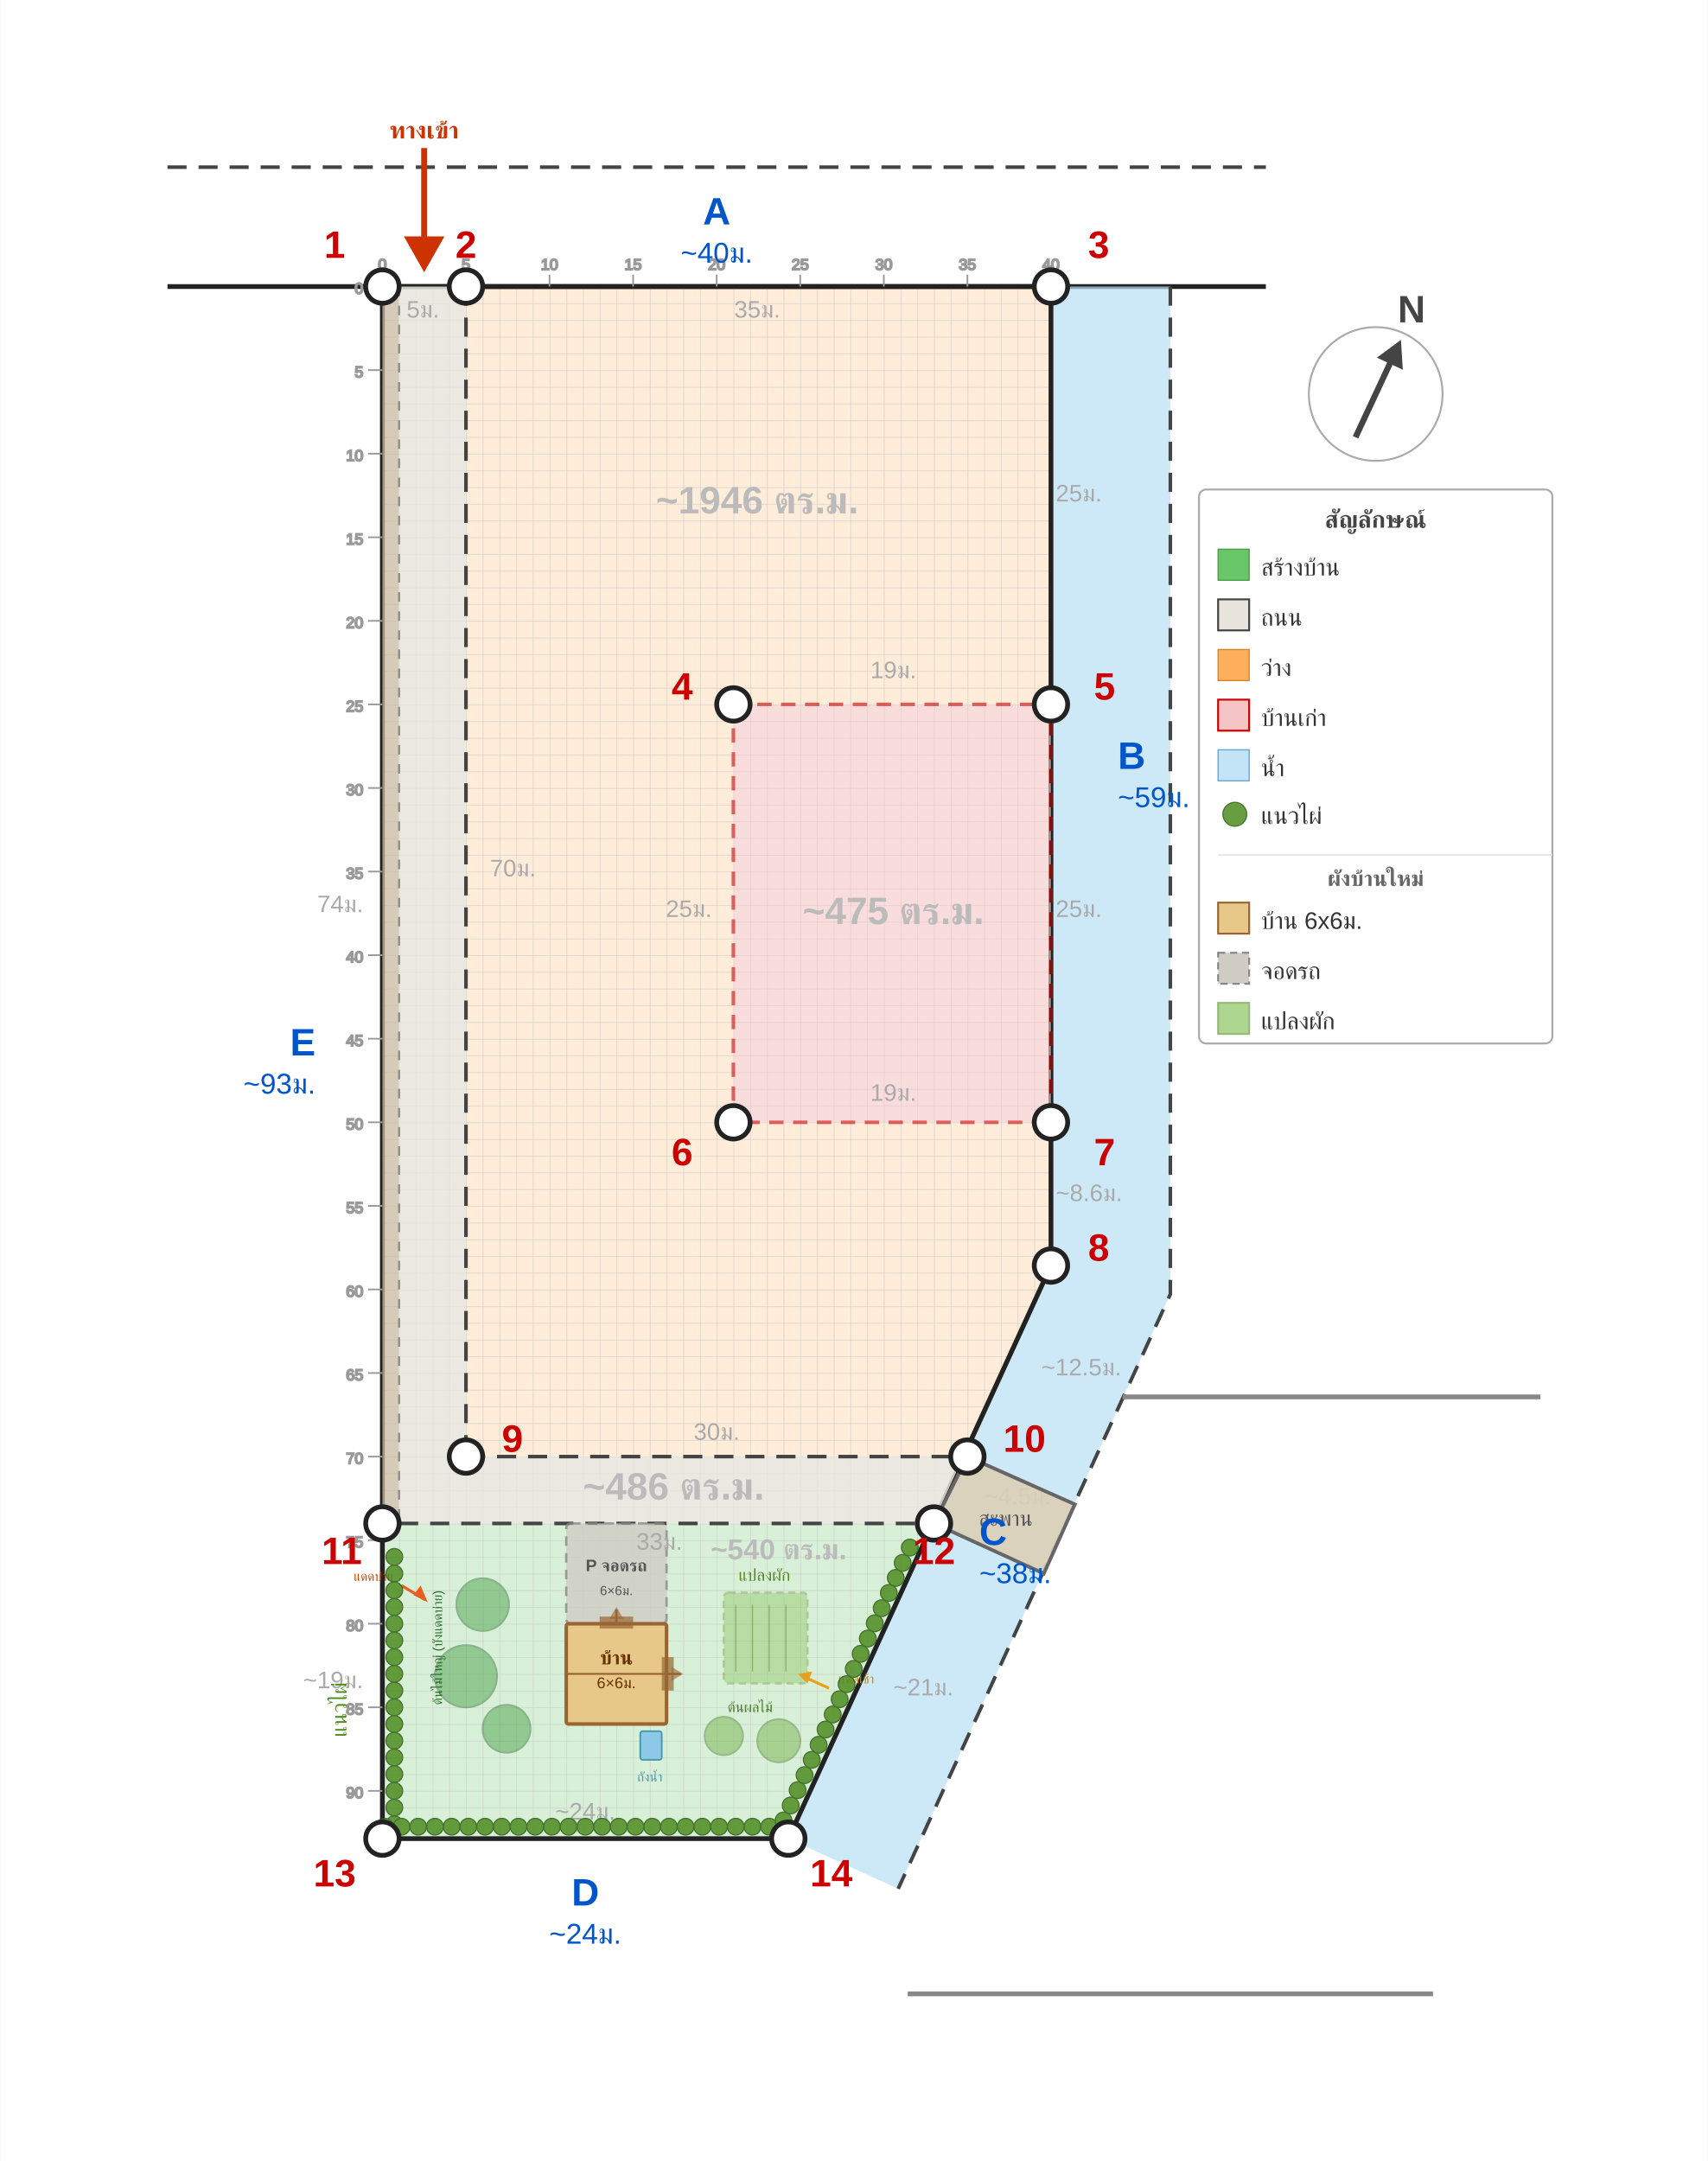
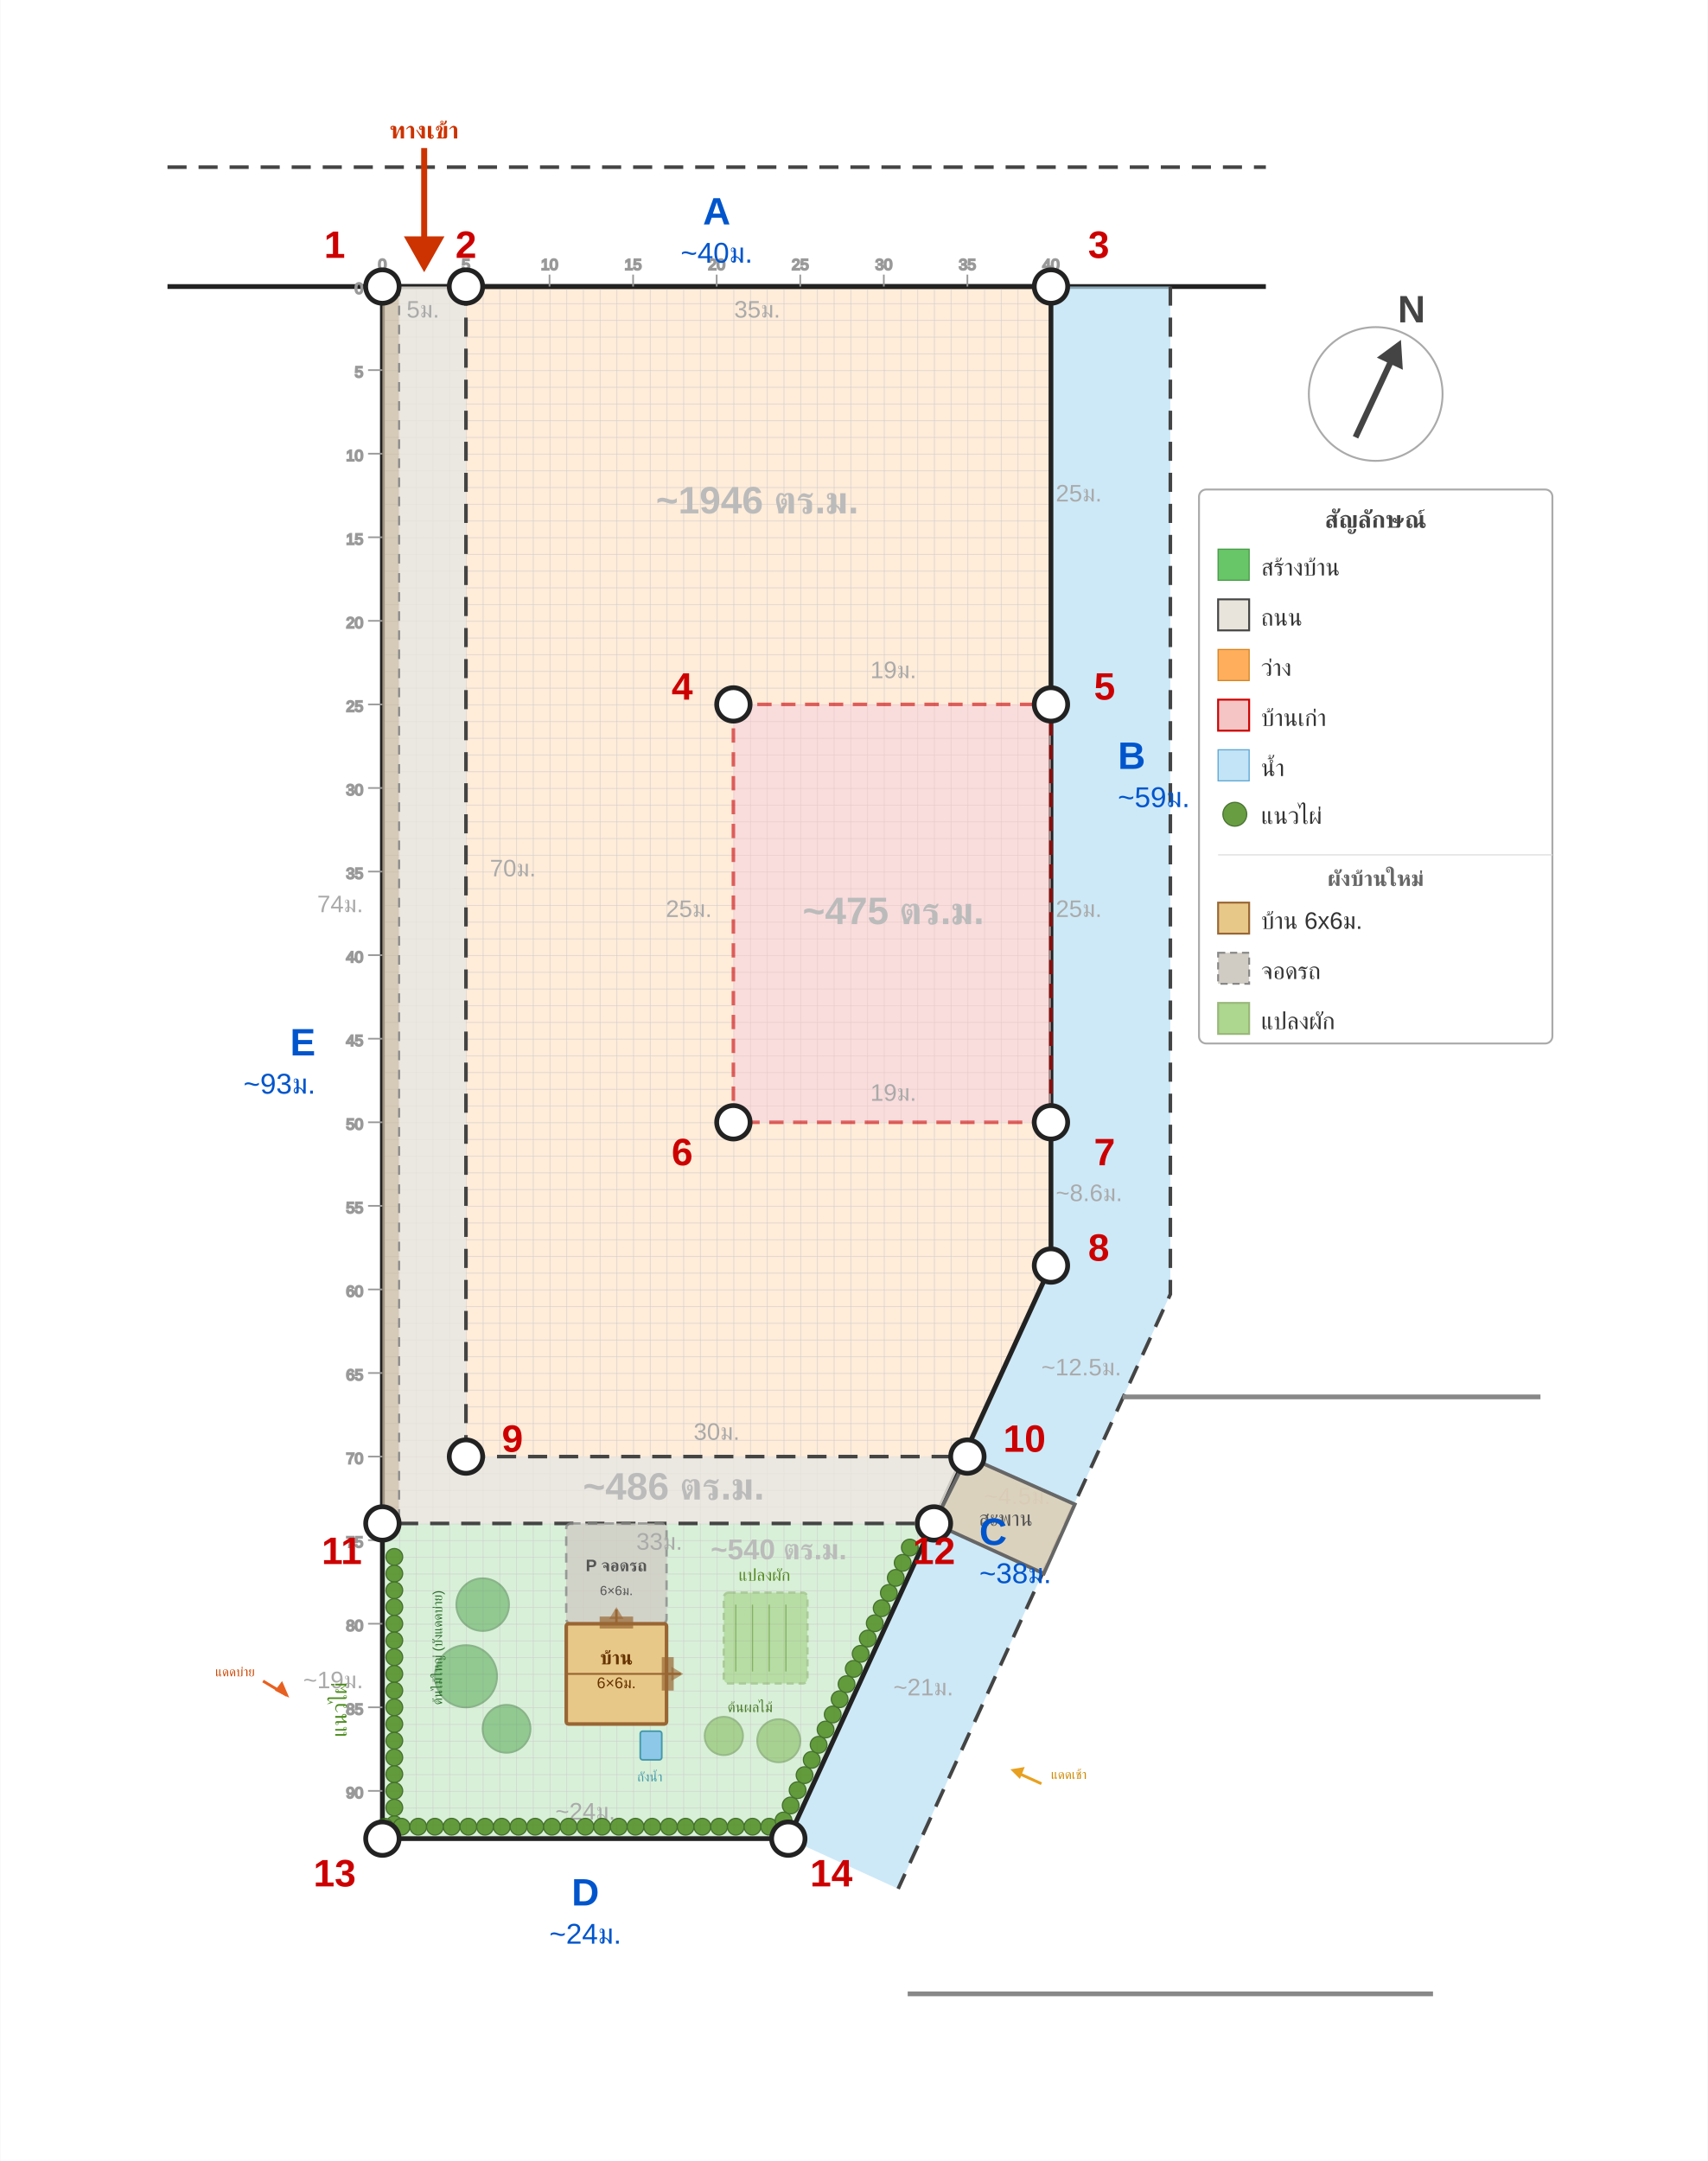
<svg xmlns="http://www.w3.org/2000/svg" viewBox="-10 10 715 905" width="1610" height="2037">
  <rect x="-10" y="10" width="715" height="905" fill="white" />
  <defs>
    <pattern id="grid1m" x="150" y="130" width="7" height="7" patternUnits="userSpaceOnUse">
      <line x1="0" y1="0" x2="7" y2="0" stroke="#ccc" stroke-width="0.4" />
      <line x1="0" y1="0" x2="0" y2="7" stroke="#ccc" stroke-width="0.4" />
    </pattern>
  </defs>
  <line x1="60" y1="80" x2="520" y2="80" stroke="#444" stroke-width="1.5" stroke-dasharray="8,5" />
  <line x1="60" y1="130" x2="520" y2="130" stroke="#222" stroke-width="2" />
  <polygon points="430,130 480,130 480,552 366,801 320,780 430,540" fill="#b8dff5" stroke="none" opacity="0.7" />
  <polyline points="480,130 480,552 366,801" fill="none" stroke="#444" stroke-width="1.5" stroke-dasharray="8,5" />
  <polygon points="150,648 381,648 320,780 150,780" fill="#4dbb4d" opacity="0.22" stroke="none" />
  <polygon points="185,130 430,130 430,305 297,305 297,480 430,480 430,540 395,620 185,620" fill="#ffa040" opacity="0.20" stroke="none" />
  <polygon points="150,130 430,130 430,540 320,780 150,780" fill="url(#grid1m)" stroke="none" />
  <polygon points="       150,130       430,130       430,540       320,780       150,780     " fill="none" stroke="#222" stroke-width="2" stroke-linejoin="round" />
  <g stroke="#999" stroke-width="0.7" fill="#999" font-family="Arial" font-size="6.5" text-anchor="middle">
    <line x1="150" y1="125" x2="150" y2="130" />
    <text x="150" y="123">0</text>
    <line x1="185" y1="125" x2="185" y2="130" />
    <text x="185" y="123">5</text>
    <line x1="220" y1="125" x2="220" y2="130" />
    <text x="220" y="123">10</text>
    <line x1="255" y1="125" x2="255" y2="130" />
    <text x="255" y="123">15</text>
    <line x1="290" y1="125" x2="290" y2="130" />
    <text x="290" y="123">20</text>
    <line x1="325" y1="125" x2="325" y2="130" />
    <text x="325" y="123">25</text>
    <line x1="360" y1="125" x2="360" y2="130" />
    <text x="360" y="123">30</text>
    <line x1="395" y1="125" x2="395" y2="130" />
    <text x="395" y="123">35</text>
    <line x1="430" y1="125" x2="430" y2="130" />
    <text x="430" y="123">40</text>
  </g>
  <g stroke="#999" stroke-width="0.7" fill="#999" font-family="Arial" font-size="6.5" text-anchor="end">
    <line x1="144" y1="130" x2="150" y2="130" />
    <text x="142" y="133">0</text>
    <line x1="144" y1="165" x2="150" y2="165" />
    <text x="142" y="168">5</text>
    <line x1="144" y1="200" x2="150" y2="200" />
    <text x="142" y="203">10</text>
    <line x1="144" y1="235" x2="150" y2="235" />
    <text x="142" y="238">15</text>
    <line x1="144" y1="270" x2="150" y2="270" />
    <text x="142" y="273">20</text>
    <line x1="144" y1="305" x2="150" y2="305" />
    <text x="142" y="308">25</text>
    <line x1="144" y1="340" x2="150" y2="340" />
    <text x="142" y="343">30</text>
    <line x1="144" y1="375" x2="150" y2="375" />
    <text x="142" y="378">35</text>
    <line x1="144" y1="410" x2="150" y2="410" />
    <text x="142" y="413">40</text>
    <line x1="144" y1="445" x2="150" y2="445" />
    <text x="142" y="448">45</text>
    <line x1="144" y1="480" x2="150" y2="480" />
    <text x="142" y="483">50</text>
    <line x1="144" y1="515" x2="150" y2="515" />
    <text x="142" y="518">55</text>
    <line x1="144" y1="550" x2="150" y2="550" />
    <text x="142" y="553">60</text>
    <line x1="144" y1="585" x2="150" y2="585" />
    <text x="142" y="588">65</text>
    <line x1="144" y1="620" x2="150" y2="620" />
    <text x="142" y="623">70</text>
    <line x1="144" y1="655" x2="150" y2="655" />
    <text x="142" y="658">75</text>
    <line x1="144" y1="690" x2="150" y2="690" />
    <text x="142" y="693">80</text>
    <line x1="144" y1="725" x2="150" y2="725" />
    <text x="142" y="728">85</text>
    <line x1="144" y1="760" x2="150" y2="760" />
    <text x="142" y="763">90</text>
  </g>
  <rect x="150" y="130" width="7" height="518" fill="#c8b8a0" opacity="0.75" />
  <rect x="157" y="130" width="28" height="490" fill="#e8e4dc" opacity="0.85" />
  <polygon points="157,620 393.3,620 380.5,648 157,648" fill="#e8e4dc" opacity="0.85" />
  <line x1="185" y1="130" x2="185" y2="620" stroke="#444" stroke-width="1.5" stroke-dasharray="8,5" />
  <line x1="157" y1="130" x2="157" y2="648" stroke="#888" stroke-width="0.8" stroke-dasharray="4,4" />
  <line x1="185" y1="620" x2="393.3" y2="620" stroke="#444" stroke-width="1.5" stroke-dasharray="8,5" />
  <line x1="157" y1="648" x2="380.5" y2="648" stroke="#444" stroke-width="1.5" stroke-dasharray="8,5" />
  <rect x="297" y="305" width="133" height="175" fill="#f5c5c5" opacity="0.6" stroke="#c00" stroke-width="1.5" stroke-dasharray="6,4" />
  <rect x="227" y="648" width="42" height="42" fill="#d0ccc4" opacity="0.8" stroke="#888" stroke-width="1" stroke-dasharray="4,3" rx="2" />
  <text x="248" y="668" font-family="Arial" font-size="7" font-weight="bold" fill="#555" text-anchor="middle">P จอดรถ</text>
  <text x="248" y="678" font-family="Arial" font-size="5.5" fill="#555" text-anchor="middle">6×6ม.</text>
  <rect x="227" y="690" width="42" height="42" fill="#e8c888" stroke="#996633" stroke-width="1.5" rx="1" />
  <line x1="227" y1="711" x2="269" y2="711" stroke="#996633" stroke-width="0.8" />
  <rect x="241" y="687" width="14" height="5" fill="#996633" opacity="0.7" stroke="none" />
  <line x1="248" y1="690" x2="248" y2="684" stroke="#996633" stroke-width="1" />
  <polygon points="248,683 245,688 251,688" fill="#996633" opacity="0.6" />
  <rect x="267" y="704" width="5" height="14" fill="#996633" opacity="0.7" stroke="none" />
  <line x1="269" y1="711" x2="275" y2="711" stroke="#996633" stroke-width="1" />
  <polygon points="276,711 271,708 271,714" fill="#996633" opacity="0.6" />
  <text x="248" y="707" font-family="Arial" font-size="8" font-weight="bold" fill="#663300" text-anchor="middle">บ้าน</text>
  <text x="248" y="717" font-family="Arial" font-size="6.5" fill="#663300" text-anchor="middle">6×6ม.</text>
  <rect x="258" y="735" width="9" height="12" fill="#8ec8e8" stroke="#4499aa" stroke-width="0.7" rx="1" />
  <text x="262" y="756" font-family="Arial" font-size="5.5" fill="#4499aa" text-anchor="middle">ถังน้ำ</text>
  <rect x="293" y="677" width="35" height="38" fill="#77bb44" opacity="0.35" stroke="#558822" stroke-width="1" stroke-dasharray="3,2" rx="2" />
  <line x1="298" y1="682" x2="298" y2="710" stroke="#558822" stroke-width="0.5" opacity="0.5" />
  <line x1="305" y1="682" x2="305" y2="710" stroke="#558822" stroke-width="0.5" opacity="0.5" />
  <line x1="312" y1="682" x2="312" y2="710" stroke="#558822" stroke-width="0.5" opacity="0.5" />
  <line x1="319" y1="682" x2="319" y2="710" stroke="#558822" stroke-width="0.5" opacity="0.5" />
  <text x="310" y="672" font-family="Arial" font-size="7" fill="#558822" text-anchor="middle">แปลงผัก</text>
  <circle cx="192" cy="682" r="11" fill="#3a9a3a" opacity="0.45" stroke="#2a6a2a" stroke-width="0.8" />
  <circle cx="185" cy="712" r="13" fill="#3a9a3a" opacity="0.45" stroke="#2a6a2a" stroke-width="0.8" />
  <circle cx="202" cy="734" r="10" fill="#3a9a3a" opacity="0.45" stroke="#2a6a2a" stroke-width="0.8" />
  <text x="175" y="700" font-family="Arial" font-size="5.5" fill="#2a6a2a" text-anchor="middle" transform="rotate(-90,175,700)">ต้นไม้ใหญ่ (บังแดดบ่าย)</text>
  <circle cx="293" cy="737" r="8" fill="#6aaa3a" opacity="0.45" stroke="#4a7a2a" stroke-width="0.8" />
  <circle cx="316" cy="739" r="9" fill="#6aaa3a" opacity="0.45" stroke="#4a7a2a" stroke-width="0.8" />
  <text x="304" y="727" font-family="Arial" font-size="6" fill="#4a7a2a" text-anchor="middle">ต้นผลไม้</text>
-   <g transform="translate(321,710)">
+   <g transform="translate(410,750)">
    <line x1="16" y1="7" x2="5" y2="2" stroke="#e8a020" stroke-width="1.2" />
    <polygon points="3,1 9,0 7,5" fill="#e8a020" />
    <text x="20" y="5" font-family="Arial" font-size="5.5" fill="#cc8800">แดดเช้า</text>
  </g>
-   <g transform="translate(168,680)">
+   <g transform="translate(110,720)">
    <line x1="-10" y1="-6" x2="0" y2="0" stroke="#e86020" stroke-width="1.2" />
    <polygon points="1,1 -5,-2 -2,-6" fill="#e86020" />
    <text x="-30" y="-8" font-family="Arial" font-size="5.5" fill="#cc4400">แดดบ่าย</text>
  </g>
  <text x="272" y="638" font-family="Arial" font-size="16" font-weight="bold" fill="#bbb" text-anchor="middle">~486 ตร.ม.</text>
  <text x="364" y="397" font-family="Arial" font-size="16" font-weight="bold" fill="#bbb" text-anchor="middle">~475 ตร.ม.</text>
  <text x="307" y="225" font-family="Arial" font-size="16" font-weight="bold" fill="#bbb" text-anchor="middle">~1946 ตร.ม.</text>
  <text x="316" y="663" font-family="Arial" font-size="12" font-weight="bold" fill="#bbb" text-anchor="middle">~540 ตร.ม.</text>
  <g font-family="Arial" font-size="10" fill="#aaa">
    <text x="167" y="143" text-anchor="middle">5ม.</text>
    <text x="307" y="143" text-anchor="middle">35ม.</text>
    <text x="142" y="392" text-anchor="end">74ม.</text>
    <text x="142" y="717" text-anchor="end">~19ม.</text>
    <text x="235" y="772" text-anchor="middle">~24ม.</text>
    <text x="426" y="586" text-anchor="start">~12.5ม.</text>
    <text x="402" y="640" text-anchor="start">~4.5ม.</text>
    <text x="364" y="720" text-anchor="start">~21ม.</text>
    <text x="432" y="220" text-anchor="start">25ม.</text>
    <text x="432" y="394" text-anchor="start">25ม.</text>
    <text x="432" y="513" text-anchor="start">~8.6ม.</text>
    <text x="195" y="377" text-anchor="start">70ม.</text>
    <text x="290" y="613" text-anchor="middle">30ม.</text>
    <text x="266" y="659" text-anchor="middle">33ม.</text>
    <text x="364" y="294" text-anchor="middle">19ม.</text>
    <text x="288" y="394" text-anchor="end">25ม.</text>
    <text x="364" y="471" text-anchor="middle">19ม.</text>
  </g>
  <g id="bamboo-line" fill="#4e8c20" stroke="#2a5a10" stroke-width="0.5" opacity="0.85">
    <circle cx="155" cy="662" r="3.5" />
    <circle cx="155" cy="669" r="3.5" />
    <circle cx="155" cy="676" r="3.5" />
    <circle cx="155" cy="683" r="3.5" />
    <circle cx="155" cy="690" r="3.5" />
    <circle cx="155" cy="697" r="3.5" />
    <circle cx="155" cy="704" r="3.5" />
    <circle cx="155" cy="711" r="3.5" />
    <circle cx="155" cy="718" r="3.5" />
    <circle cx="155" cy="725" r="3.5" />
    <circle cx="155" cy="732" r="3.5" />
    <circle cx="155" cy="739" r="3.5" />
    <circle cx="155" cy="746" r="3.5" />
    <circle cx="155" cy="753" r="3.5" />
    <circle cx="155" cy="760" r="3.5" />
    <circle cx="155" cy="767" r="3.5" />
    <circle cx="155" cy="774" r="3.5" />
    <circle cx="151" cy="775" r="3.5" />
    <circle cx="158" cy="775" r="3.5" />
    <circle cx="165" cy="775" r="3.5" />
    <circle cx="172" cy="775" r="3.5" />
    <circle cx="179" cy="775" r="3.5" />
    <circle cx="186" cy="775" r="3.5" />
    <circle cx="193" cy="775" r="3.5" />
    <circle cx="200" cy="775" r="3.5" />
    <circle cx="207" cy="775" r="3.5" />
    <circle cx="214" cy="775" r="3.5" />
    <circle cx="221" cy="775" r="3.5" />
    <circle cx="228" cy="775" r="3.5" />
    <circle cx="235" cy="775" r="3.5" />
    <circle cx="242" cy="775" r="3.5" />
    <circle cx="249" cy="775" r="3.5" />
    <circle cx="256" cy="775" r="3.5" />
    <circle cx="263" cy="775" r="3.5" />
    <circle cx="270" cy="775" r="3.5" />
    <circle cx="277" cy="775" r="3.5" />
    <circle cx="284" cy="775" r="3.5" />
    <circle cx="291" cy="775" r="3.5" />
    <circle cx="298" cy="775" r="3.5" />
    <circle cx="305" cy="775" r="3.5" />
    <circle cx="312" cy="775" r="3.5" />
    <circle cx="319" cy="775" r="3.5" />
    <circle cx="318.0" cy="772.4" r="3.5" />
    <circle cx="321.0" cy="766.1" r="3.5" />
    <circle cx="323.9" cy="759.7" r="3.5" />
    <circle cx="326.8" cy="753.4" r="3.5" />
    <circle cx="329.8" cy="747.0" r="3.5" />
    <circle cx="332.7" cy="740.7" r="3.5" />
    <circle cx="335.6" cy="734.3" r="3.5" />
    <circle cx="338.6" cy="728.0" r="3.5" />
    <circle cx="341.5" cy="721.6" r="3.5" />
    <circle cx="344.4" cy="715.3" r="3.5" />
    <circle cx="347.4" cy="708.9" r="3.5" />
    <circle cx="350.3" cy="702.6" r="3.5" />
    <circle cx="353.3" cy="696.2" r="3.5" />
    <circle cx="356.2" cy="689.8" r="3.5" />
    <circle cx="359.1" cy="683.5" r="3.5" />
    <circle cx="362.1" cy="677.1" r="3.5" />
    <circle cx="365.0" cy="670.8" r="3.5" />
    <circle cx="367.9" cy="664.5" r="3.5" />
    <circle cx="370.9" cy="658.1" r="3.5" />
  </g>
  <text x="135" y="726" font-family="Arial" font-size="9" fill="#4e8c20" text-anchor="middle" transform="rotate(-90,135,726)">แนวไผ่</text>
  <polygon points="395,620 440,640 427,669 381,648" fill="#ddd0b8" fill-opacity="0.9" stroke="#666" stroke-width="1.5" />
  <text x="411" y="649" font-family="Arial" font-size="9" fill="#555" text-anchor="middle">สะพาน</text>
  <line x1="460" y1="595" x2="635" y2="595" stroke="#888" stroke-width="2" />
  <line x1="370" y1="845" x2="590" y2="845" stroke="#888" stroke-width="2" />
  <circle cx="150" cy="130" r="7" fill="white" stroke="#222" stroke-width="2" />
  <circle cx="430" cy="130" r="7" fill="white" stroke="#222" stroke-width="2" />
  <circle cx="430" cy="540" r="7" fill="white" stroke="#222" stroke-width="2" />
  <circle cx="320" cy="780" r="7" fill="white" stroke="#222" stroke-width="2" />
  <circle cx="150" cy="780" r="7" fill="white" stroke="#222" stroke-width="2" />
  <circle cx="185" cy="130" r="7" fill="white" stroke="#222" stroke-width="2" />
  <circle cx="185" cy="620" r="7" fill="white" stroke="#222" stroke-width="2" />
  <circle cx="395" cy="620" r="7" fill="white" stroke="#222" stroke-width="2" />
  <circle cx="150" cy="648" r="7" fill="white" stroke="#222" stroke-width="2" />
  <circle cx="381" cy="648" r="7" fill="white" stroke="#222" stroke-width="2" />
  <circle cx="297" cy="305" r="7" fill="white" stroke="#222" stroke-width="2" />
  <circle cx="430" cy="305" r="7" fill="white" stroke="#222" stroke-width="2" />
  <circle cx="297" cy="480" r="7" fill="white" stroke="#222" stroke-width="2" />
  <circle cx="430" cy="480" r="7" fill="white" stroke="#222" stroke-width="2" />
  <text x="130" y="118" font-family="Arial" font-size="16" font-weight="bold" fill="#c00" text-anchor="middle">1</text>
  <text x="185" y="118" font-family="Arial" font-size="16" font-weight="bold" fill="#c00" text-anchor="middle">2</text>
  <text x="450" y="118" font-family="Arial" font-size="16" font-weight="bold" fill="#c00" text-anchor="middle">3</text>
  <text x="280" y="303" font-family="Arial" font-size="16" font-weight="bold" fill="#c00" text-anchor="end">4</text>
  <text x="448" y="303" font-family="Arial" font-size="16" font-weight="bold" fill="#c00" text-anchor="start">5</text>
  <text x="280" y="498" font-family="Arial" font-size="16" font-weight="bold" fill="#c00" text-anchor="end">6</text>
  <text x="448" y="498" font-family="Arial" font-size="16" font-weight="bold" fill="#c00" text-anchor="start">7</text>
  <text x="450" y="538" font-family="Arial" font-size="16" font-weight="bold" fill="#c00" text-anchor="middle">8</text>
  <text x="200" y="618" font-family="Arial" font-size="16" font-weight="bold" fill="#c00" text-anchor="start">9</text>
  <text x="410" y="618" font-family="Arial" font-size="16" font-weight="bold" fill="#c00" text-anchor="start">10</text>
  <text x="133" y="665" font-family="Arial" font-size="16" font-weight="bold" fill="#c00" text-anchor="middle">11</text>
  <text x="381" y="665" font-family="Arial" font-size="16" font-weight="bold" fill="#c00" text-anchor="middle">12</text>
  <text x="130" y="800" font-family="Arial" font-size="16" font-weight="bold" fill="#c00" text-anchor="middle">13</text>
  <text x="338" y="800" font-family="Arial" font-size="16" font-weight="bold" fill="#c00" text-anchor="middle">14</text>
  <text x="290" y="104" font-family="Arial" font-size="16" font-weight="bold" fill="#0055cc" text-anchor="middle">A</text>
  <text x="290" y="120" font-family="Arial" font-size="12" fill="#0055cc" text-anchor="middle">~40ม.</text>
  <text x="458" y="332" font-family="Arial" font-size="16" font-weight="bold" fill="#0055cc" text-anchor="start">B</text>
  <text x="458" y="348" font-family="Arial" font-size="12" fill="#0055cc" text-anchor="start">~59ม.</text>
  <text x="400" y="657" font-family="Arial" font-size="16" font-weight="bold" fill="#0055cc" text-anchor="start">C</text>
  <text x="400" y="673" font-family="Arial" font-size="12" fill="#0055cc" text-anchor="start">~38ม.</text>
  <text x="235" y="808" font-family="Arial" font-size="16" font-weight="bold" fill="#0055cc" text-anchor="middle">D</text>
  <text x="235" y="824" font-family="Arial" font-size="12" fill="#0055cc" text-anchor="middle">~24ม.</text>
  <text x="122" y="452" font-family="Arial" font-size="16" font-weight="bold" fill="#0055cc" text-anchor="end">E</text>
  <text x="122" y="468" font-family="Arial" font-size="12" fill="#0055cc" text-anchor="end">~93ม.</text>
  <text x="167.5" y="68" font-family="Arial" font-size="10" font-weight="bold" fill="#cc3300" text-anchor="middle">ทางเข้า</text>
  <line x1="167.5" y1="72" x2="167.5" y2="110" stroke="#cc3300" stroke-width="2.5" />
  <polygon points="167.5,124 159,109 176,109" fill="#cc3300" />
  <g transform="translate(566,175)">
    <g transform="rotate(25)">
      <line x1="0" y1="20" x2="0" y2="-20" stroke="#444" stroke-width="2.5" />
      <polygon points="0,-25 -6,-14 6,-14" fill="#444" />
    </g>
    <text x="15" y="-30" font-family="Arial" font-size="16" font-weight="bold" fill="#444" text-anchor="middle">N</text>
    <circle cx="0" cy="0" r="28" fill="none" stroke="#aaa" stroke-width="0.8" />
  </g>
  <rect x="492" y="215" width="148" height="232" fill="white" stroke="#aaa" stroke-width="0.8" rx="3" />
  <text x="566" y="231" font-family="Arial" font-size="10" font-weight="bold" fill="#444" text-anchor="middle">สัญลักษณ์</text>
  <rect x="500" y="240" width="13" height="13" fill="#4dbb4d" opacity="0.85" stroke="#2a8a2a" stroke-width="0.5" />
  <text x="518" y="251" font-family="Arial" font-size="10" fill="#333">สร้างบ้าน</text>
  <rect x="500" y="261" width="13" height="13" fill="#e8e4dc" stroke="#444" stroke-width="0.8" />
  <text x="518" y="272" font-family="Arial" font-size="10" fill="#333">ถนน</text>
  <rect x="500" y="282" width="13" height="13" fill="#ffa040" opacity="0.85" stroke="#cc7000" stroke-width="0.5" />
  <text x="518" y="293" font-family="Arial" font-size="10" fill="#333">ว่าง</text>
  <rect x="500" y="303" width="13" height="13" fill="#f5c5c5" stroke="#c00" stroke-width="0.8" />
  <text x="518" y="314" font-family="Arial" font-size="10" fill="#333">บ้านเก่า</text>
  <rect x="500" y="324" width="13" height="13" fill="#b8dff5" opacity="0.85" stroke="#4499cc" stroke-width="0.5" />
  <text x="518" y="335" font-family="Arial" font-size="10" fill="#333">น้ำ</text>
  <circle cx="507" cy="351" r="5" fill="#4e8c20" stroke="#2a5a10" stroke-width="0.5" opacity="0.85" />
  <text x="518" y="355" font-family="Arial" font-size="10" fill="#333">แนวไผ่</text>
  <line x1="500" y1="368" x2="640" y2="368" stroke="#ddd" stroke-width="0.5" />
  <text x="566" y="381" font-family="Arial" font-size="9" font-weight="bold" fill="#666" text-anchor="middle">ผังบ้านใหม่</text>
  <rect x="500" y="388" width="13" height="13" fill="#e8c888" stroke="#996633" stroke-width="0.8" />
  <text x="518" y="399" font-family="Arial" font-size="10" fill="#333">บ้าน 6x6ม.</text>
  <rect x="500" y="409" width="13" height="13" fill="#d0ccc4" stroke="#888" stroke-width="0.8" stroke-dasharray="3,2" />
  <text x="518" y="420" font-family="Arial" font-size="10" fill="#333">จอดรถ</text>
  <rect x="500" y="430" width="13" height="13" fill="#77bb44" opacity="0.6" stroke="#558822" stroke-width="0.8" />
  <text x="518" y="441" font-family="Arial" font-size="10" fill="#333">แปลงผัก</text>
</svg>
